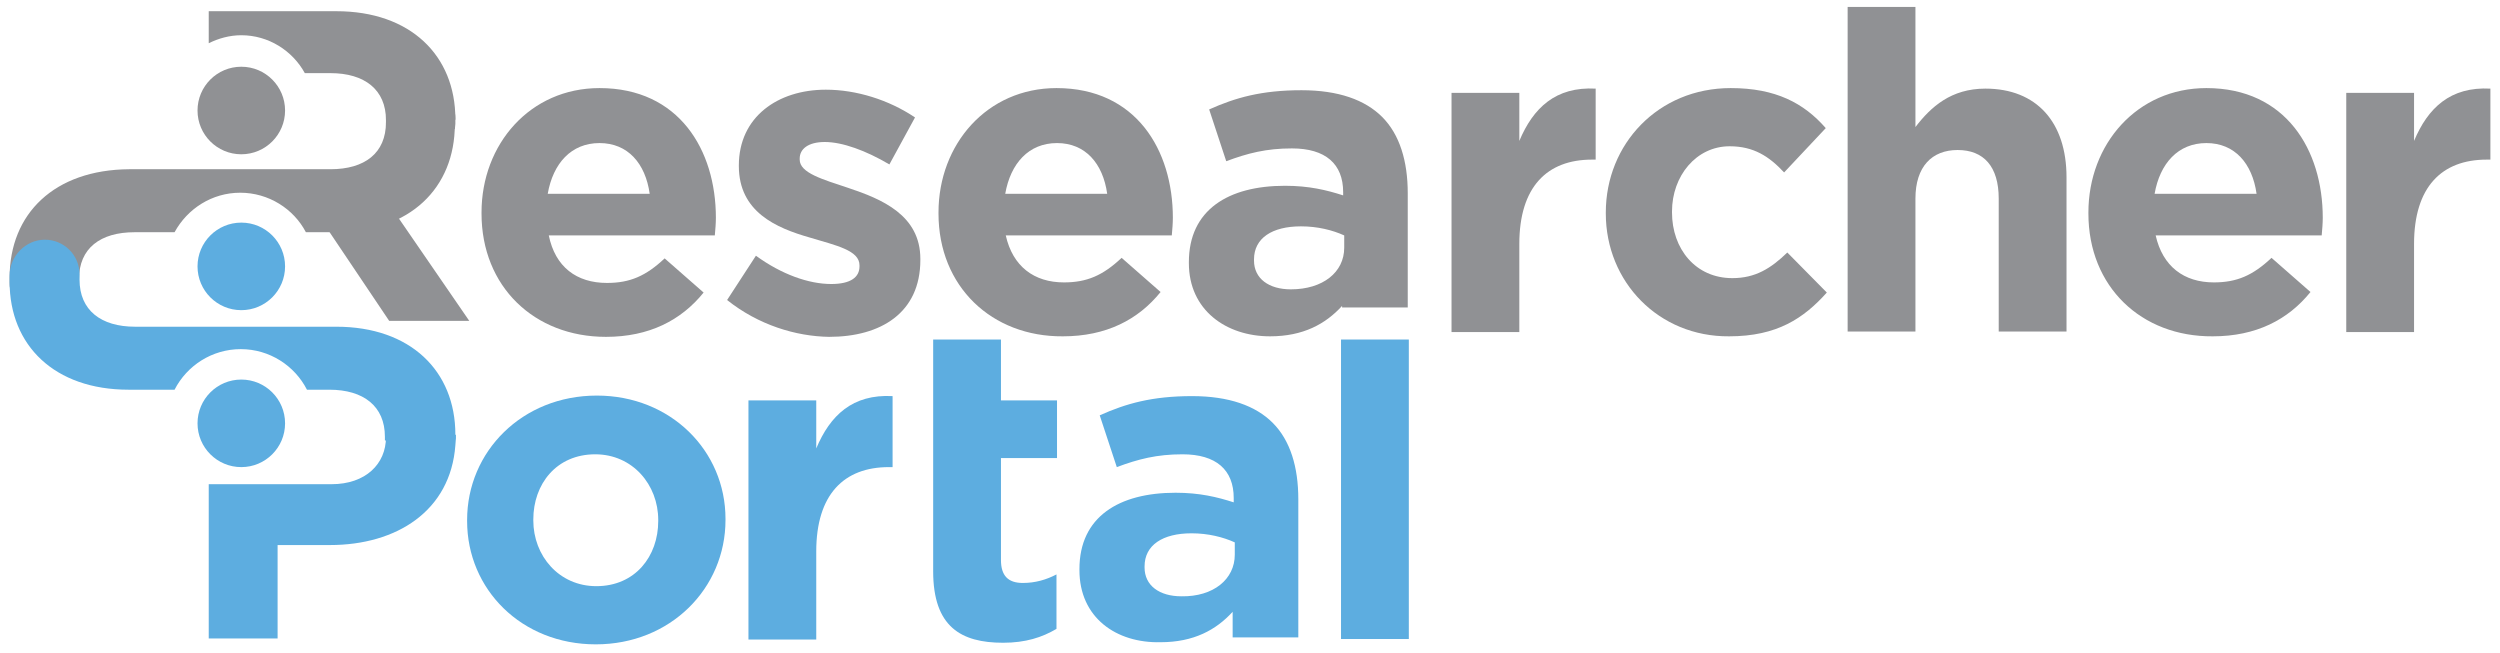
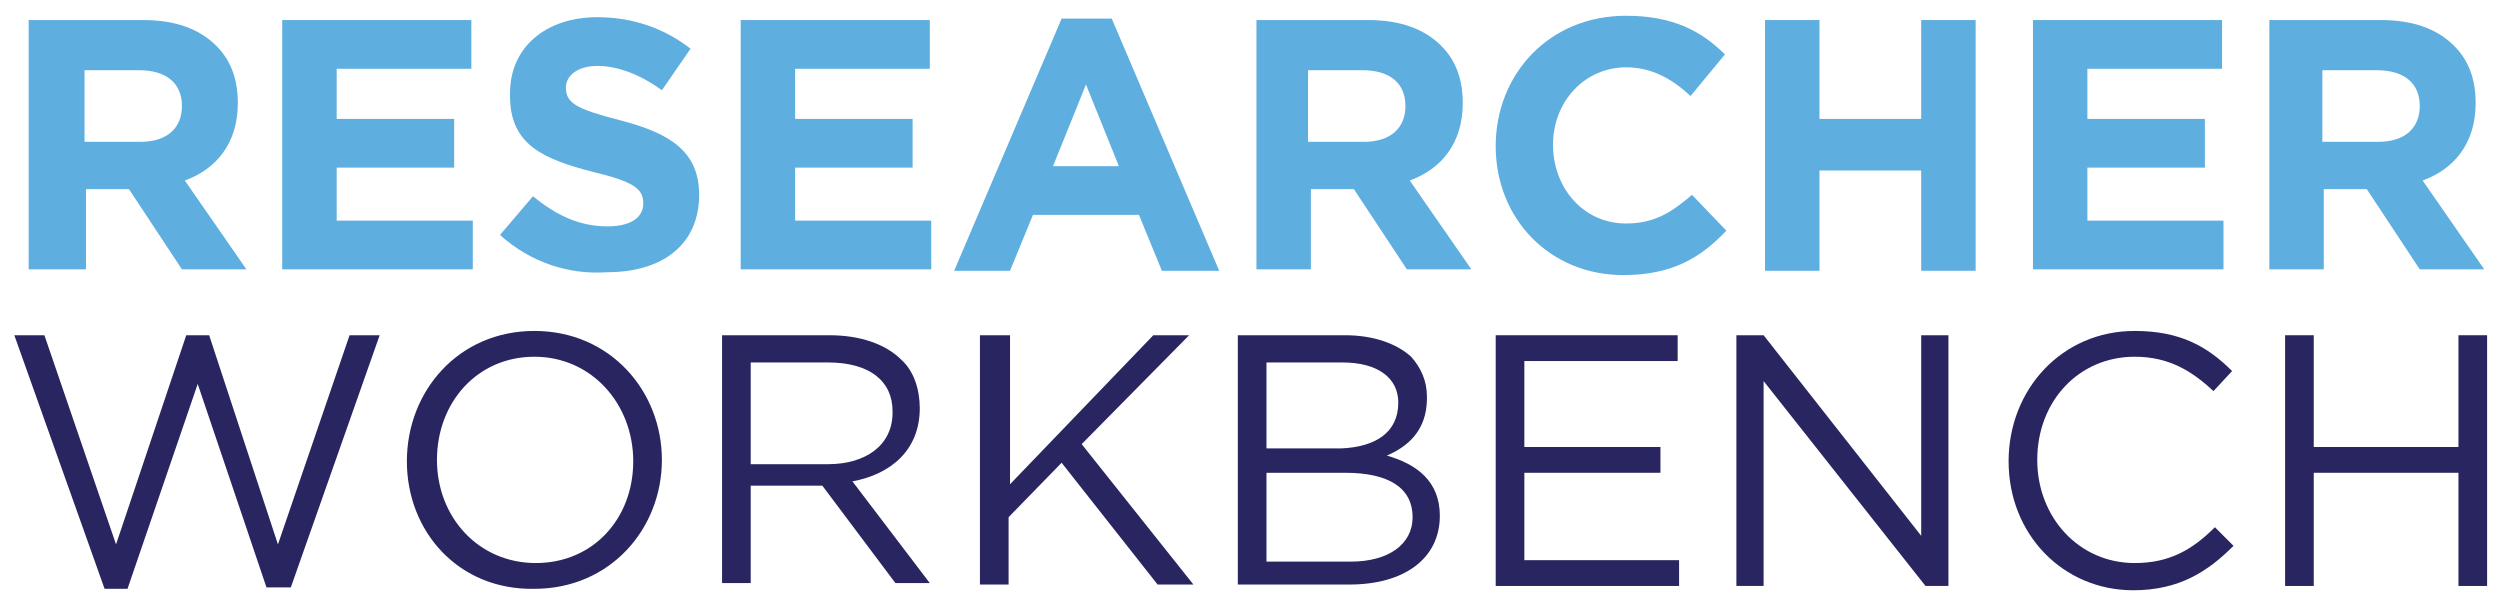
- <svg xmlns="http://www.w3.org/2000/svg" version="1.1" id="Layer_1" x="0px" y="0px" viewBox="0 0 468.3 122.3" style="enable-background:new 0 0 468.3 122.3;" xml:space="preserve">
+ <svg xmlns="http://www.w3.org/2000/svg" version="1.1" id="Layer_1" x="0px" y="0px" viewBox="0 0 174.5 41.8" style="enable-background:new 0 0 174.5 41.8;" xml:space="preserve">
  <style type="text/css">
- 	.st0{fill:#909194;}
- 	.st1{fill:#5DADE0;}
+ 	.st0{fill:#5EAEE0;}
+ 	.st1{fill:#282560;}
</style>
  <g>
-     <path class="st0" d="M85.3,22.2c0-0.3,0-0.7-0.1-1l-12.9,1l0,0.5v0.2c0,5.8-4,8.8-10.4,8.8h-3.8l0,0H24.2C10.2,31.8,1.8,40,1.8,52   v0.2c0,0.2,0,0.3,0,0.5c0,0.1,0,0.2,0,0.3c0,0.3,0,0.7,0.1,1l12.9-1l0-0.5v-0.2c0-5.8,4-8.8,10.4-8.8l7.5,0c2.4-4.4,7-7.4,12.3-7.4   c5.3,0,10,3,12.3,7.4l5.6,0c13.9,0,22.3-8.3,22.3-20.2V23c0-0.2,0-0.3,0-0.5C85.3,22.5,85.3,22.3,85.3,22.2z" />
-     <g>
-       <path class="st0" d="M90.2,40v-0.2c0-12.8,9.1-23.3,22.1-23.3c14.9,0,21.8,11.6,21.8,24.3c0,1-0.1,2.2-0.2,3.3h-31.1    C104,50,108,53,113.7,53c4.3,0,7.3-1.3,10.8-4.6l7.3,6.4c-4.2,5.2-10.2,8.3-18.3,8.3C100.1,63.1,90.2,53.7,90.2,40z M121.7,36.3    c-0.8-5.7-4.1-9.5-9.4-9.5c-5.3,0-8.7,3.8-9.7,9.5H121.7z" />
-       <path class="st0" d="M136.2,56.2l5.4-8.3c4.8,3.5,9.9,5.3,14.1,5.3c3.7,0,5.3-1.3,5.3-3.3v-0.2c0-2.8-4.3-3.7-9.3-5.2    c-6.3-1.8-13.3-4.8-13.3-13.4V31c0-9.1,7.3-14.2,16.3-14.2c5.7,0,11.8,1.9,16.7,5.2l-4.8,8.8c-4.4-2.6-8.8-4.2-12.1-4.2    c-3.1,0-4.7,1.3-4.7,3.1v0.2c0,2.5,4.3,3.7,9.1,5.3c6.3,2.1,13.5,5.1,13.5,13.3v0.2c0,9.9-7.4,14.4-17.1,14.4    C149.1,63,142.1,60.9,136.2,56.2z" />
-       <path class="st0" d="M175.8,40v-0.2c0-12.8,9.1-23.3,22.1-23.3c14.9,0,21.8,11.6,21.8,24.3c0,1-0.1,2.2-0.2,3.3h-31.1    c1.3,5.8,5.3,8.8,10.9,8.8c4.3,0,7.3-1.3,10.8-4.6l7.3,6.4c-4.2,5.2-10.2,8.3-18.3,8.3C185.8,63.1,175.8,53.7,175.8,40z     M207.4,36.3c-0.8-5.7-4.1-9.5-9.4-9.5c-5.3,0-8.7,3.8-9.7,9.5H207.4z" />
-       <path class="st0" d="M222.7,49.3v-0.2c0-9.8,7.4-14.3,18-14.3c4.5,0,7.8,0.8,10.9,1.8V36c0-5.3-3.3-8.2-9.6-8.2    c-4.8,0-8.3,0.9-12.3,2.4l-3.2-9.7c4.9-2.2,9.8-3.6,17.3-3.6c6.9,0,11.9,1.8,15.1,5c3.3,3.3,4.8,8.3,4.8,14.3v21.4h-12.3v-0.3    c-3.1,3.4-7.3,5.7-13.5,5.7C229.7,63,222.7,58.1,222.7,49.3z M251.8,46.4v-2.3c-2.2-1-5-1.7-8.1-1.7c-5.4,0-8.8,2.2-8.8,6.2v0.2    c0,3.4,2.8,5.4,6.9,5.4C247.8,54.2,251.8,51,251.8,46.4z" />
-       <path class="st0" d="M271.9,17.4h12.7v9c2.6-6.2,6.8-10.2,14.3-9.8v13.3h-0.7c-8.4,0-13.6,5.1-13.6,15.8v16.5h-12.7V17.4z" />
-       <path class="st0" d="M300.8,40v-0.2c0-12.8,9.8-23.3,23.4-23.3c8.4,0,13.7,2.8,17.8,7.5l-7.8,8.3c-2.8-3-5.7-4.9-10.2-4.9    c-6.3,0-10.8,5.6-10.8,12.2v0.2c0,6.8,4.4,12.3,11.3,12.3c4.3,0,7.2-1.8,10.3-4.8l7.4,7.5c-4.3,4.8-9.3,8.2-18.3,8.2    C310.7,63.1,300.8,52.8,300.8,40z" />
-       <path class="st0" d="M346.1,1.3h12.7v22.5c2.9-3.8,6.7-7.2,13.1-7.2c9.6,0,15.2,6.3,15.2,16.6v28.9h-12.7V37.2    c0-6-2.8-9.1-7.7-9.1c-4.8,0-7.9,3.1-7.9,9.1v24.9h-12.7V1.3z" />
-       <path class="st0" d="M391.2,40v-0.2c0-12.8,9.1-23.3,22.1-23.3c14.9,0,21.8,11.6,21.8,24.3c0,1-0.1,2.2-0.2,3.3h-31.1    c1.3,5.8,5.3,8.8,10.9,8.8c4.3,0,7.3-1.3,10.8-4.6l7.3,6.4c-4.2,5.2-10.2,8.3-18.3,8.3C401.1,63.1,391.2,53.7,391.2,40z     M422.7,36.3c-0.8-5.7-4.1-9.5-9.4-9.5c-5.3,0-8.7,3.8-9.7,9.5H422.7z" />
-       <path class="st0" d="M439.5,17.4h12.7v9c2.6-6.2,6.8-10.2,14.3-9.8v13.3h-0.7c-8.4,0-13.6,5.1-13.6,15.8v16.5h-12.7V17.4z" />
-     </g>
-     <path class="st0" d="M85.3,23c0-0.2,0-0.3,0-0.5v-0.2c0-11.9-8.4-20.2-22.3-20.2H39.1l0,6c1.8-0.9,3.9-1.5,6.1-1.5   c5.1,0,9.6,2.9,11.9,7.1h4.8c6.4,0,10.4,3.1,10.4,8.8v0.2l0,0.5l12.9,1c0-0.3,0.1-0.6,0.1-1C85.3,23.2,85.3,23.1,85.3,23z" />
-     <path class="st1" d="M87.5,97.6v-0.2c0-12.8,10.3-23.3,24.3-23.3c13.8,0,24.1,10.3,24.1,23.1v0.2c0,12.8-10.3,23.3-24.3,23.3   C97.7,120.7,87.5,110.4,87.5,97.6z M123.3,97.6v-0.2c0-6.6-4.8-12.3-11.8-12.3c-7.3,0-11.6,5.6-11.6,12.2v0.2   c0,6.6,4.8,12.3,11.8,12.3C119,109.8,123.3,104.2,123.3,97.6z" />
-     <path class="st1" d="M140.2,75h12.7v9c2.6-6.2,6.8-10.2,14.3-9.8v13.3h-0.7c-8.4,0-13.6,5.1-13.6,15.8v16.5h-12.7V75z" />
-     <path class="st1" d="M174.8,107V85.8h0V75h0V63.6h12.7V75h10.5v10.8h-10.5v19.1c0,2.9,1.3,4.3,4.1,4.3c2.3,0,4.4-0.6,6.3-1.6v10.2   c-2.7,1.6-5.8,2.6-10,2.6C180,120.4,174.8,117.4,174.8,107z" />
-     <path class="st1" d="M202.2,106.8v-0.2c0-9.8,7.4-14.3,18-14.3c4.5,0,7.8,0.8,10.9,1.8v-0.8c0-5.3-3.3-8.2-9.6-8.2   c-4.8,0-8.3,0.9-12.3,2.4l-3.2-9.7c4.9-2.2,9.8-3.6,17.3-3.6c6.9,0,11.9,1.8,15.1,5c3.3,3.3,4.8,8.3,4.8,14.3v25.9h-12.3v-4.8   c-3.1,3.4-7.3,5.7-13.5,5.7C209.1,120.5,202.2,115.7,202.2,106.8z M231.3,103.9v-2.3c-2.2-1-5-1.7-8.1-1.7c-5.4,0-8.8,2.2-8.8,6.2   v0.2c0,3.4,2.8,5.4,6.9,5.4C227.3,111.8,231.3,108.5,231.3,103.9z" />
-     <path class="st1" d="M251.2,63.6h12.7v56.1h-12.7V63.6z" />
-     <circle class="st1" cx="45.2" cy="49.9" r="8.2" />
-     <circle class="st0" cx="45.2" cy="20.7" r="8.2" />
-     <path class="st0" d="M73.6,39.3l14.3,20.8h-15L60.4,41.5" />
-     <path class="st1" d="M85.3,82.1c0-0.2,0-0.3,0-0.5v-0.2c0-11.9-8.4-20.2-22.3-20.2l-37.7,0c-6.4,0-10.4-3.1-10.4-8.8v-0.2l0-0.1   c0-0.2,0-0.4,0-0.7c0-3.6-2.9-6.5-6.5-6.5S1.8,48,1.8,51.6c0,0,0,0.1,0,0.1c0,0,0,0.1,0,0.1c0,0.1,0,0.1,0,0.2c0,0.1,0,0.1,0,0.2   c0,0.1,0,0.3,0,0.4v0.2c0,11.9,8.4,20.2,22.3,20.2h8.6c2.3-4.5,7-7.6,12.4-7.6s10.1,3.1,12.4,7.6h0.4l0,0h3.8   c6.4,0,10.4,3.1,10.4,8.8v0.2l0,0.5l12.9,1c0-0.3,0.1-0.6,0.1-1C85.3,82.4,85.3,82.2,85.3,82.1z" />
-     <circle class="st1" cx="45.2" cy="79.3" r="8.2" />
-     <g>
-       <path class="st1" d="M85.2,81.5c-0.5-3.1-3.1-5.6-6.4-5.6c-3.4,0-6.1,2.5-6.4,5.8l-0.1,0v0.2c0,5-3.8,8.8-10.2,8.8h-23l0,28.9H52    v-17.5h9.8c12.5,0,22.6-6.4,23.5-18.7c0-0.4,0.1-0.9,0.1-1.3c0-0.2,0-0.3,0-0.5v-0.2L85.2,81.5z" />
-     </g>
+     <path class="st0" d="M2,1.4h8c2.2,0,3.9,0.6,5.1,1.8c1,1,1.5,2.3,1.5,4v0c0,2.8-1.5,4.6-3.7,5.4l4.3,6.2h-4.5l-3.7-5.6h-3v5.6H2   V1.4z M9.8,9.9c1.9,0,2.9-1,2.9-2.5v0c0-1.6-1.1-2.5-3-2.5H5.9v5H9.8z" />
+     <path class="st0" d="M19.7,1.4h13.2v3.4h-9.4v3.5h8.2v3.4h-8.2v3.7H33v3.4H19.7V1.4z" />
+     <path class="st0" d="M34.9,16.4l2.3-2.7c1.6,1.3,3.2,2.1,5.2,2.1c1.6,0,2.5-0.6,2.5-1.6v0c0-1-0.6-1.5-3.5-2.2   c-3.5-0.9-5.8-1.9-5.8-5.3V6.5c0-3.2,2.5-5.3,6.1-5.3c2.5,0,4.7,0.8,6.5,2.2l-2,2.9c-1.5-1.1-3.1-1.7-4.5-1.7s-2.2,0.7-2.2,1.5v0   c0,1.1,0.7,1.5,3.8,2.3c3.5,0.9,5.5,2.2,5.5,5.2v0c0,3.5-2.6,5.4-6.4,5.4C39.7,19.2,37,18.3,34.9,16.4z" />
+     <path class="st0" d="M51.7,1.4h13.2v3.4h-9.4v3.5h8.2v3.4h-8.2v3.7H65v3.4H51.7V1.4z" />
+     <path class="st0" d="M74.1,1.3h3.5l7.5,17.6h-4L79.5,15h-7.4l-1.6,3.9h-3.9L74.1,1.3z M78.1,11.6l-2.3-5.7l-2.3,5.7H78.1z" />
+     <path class="st0" d="M87.5,1.4h8c2.2,0,3.9,0.6,5.1,1.8c1,1,1.5,2.3,1.5,4v0c0,2.8-1.5,4.6-3.7,5.4l4.3,6.2h-4.5l-3.7-5.6h-3v5.6   h-3.8V1.4z M95.2,9.9c1.9,0,2.9-1,2.9-2.5v0c0-1.6-1.1-2.5-3-2.5h-3.8v5H95.2z" />
+     <path class="st0" d="M104.4,10.2L104.4,10.2c0-5,3.7-9.1,9.1-9.1c3.3,0,5.3,1.1,6.9,2.7L118,6.7c-1.3-1.2-2.7-2-4.5-2   c-2.9,0-5.1,2.4-5.1,5.4v0c0,3,2.1,5.5,5.1,5.5c2,0,3.2-0.8,4.6-2l2.4,2.5c-1.8,1.9-3.8,3.1-7.2,3.1   C108.2,19.2,104.4,15.3,104.4,10.2z" />
+     <path class="st0" d="M123.2,1.4h3.8v6.9h7.1V1.4h3.8v17.5h-3.8v-7h-7.1v7h-3.8V1.4z" />
+     <path class="st0" d="M141.9,1.4h13.2v3.4h-9.4v3.5h8.2v3.4h-8.2v3.7h9.5v3.4h-13.3V1.4z" />
+     <path class="st0" d="M158.2,1.4h8c2.2,0,3.9,0.6,5.1,1.8c1,1,1.5,2.3,1.5,4v0c0,2.8-1.5,4.6-3.7,5.4l4.3,6.2h-4.5l-3.7-5.6h-3v5.6   h-3.8V1.4z M166,9.9c1.9,0,2.9-1,2.9-2.5v0c0-1.6-1.1-2.5-3-2.5h-3.8v5H166z" />
+     <path class="st1" d="M1,23.4h2.1l5,14.6L13,23.4h1.6L19.4,38l5-14.6h2.1l-6.2,17.6h-1.7l-4.8-14.2L8.9,41.1H7.3L1,23.4z" />
+     <path class="st1" d="M28.4,32.2L28.4,32.2c0-4.9,3.6-9.1,8.9-9.1s8.9,4.2,8.9,9v0c0,4.8-3.6,9-8.9,9C32,41.2,28.4,37.1,28.4,32.2z    M44.2,32.2L44.2,32.2c0-4-2.9-7.3-6.9-7.3s-6.8,3.2-6.8,7.2v0c0,4,2.9,7.2,6.9,7.2S44.2,36.2,44.2,32.2z" />
+     <path class="st1" d="M50.4,23.4h7.5c2.1,0,3.9,0.6,5,1.7c0.9,0.8,1.3,2.1,1.3,3.4v0c0,2.9-2,4.6-4.7,5.1l5.4,7.1h-2.4l-5.1-6.8h-5   v6.8h-2V23.4z M57.8,32.4c2.6,0,4.5-1.3,4.5-3.6v-0.1c0-2.1-1.6-3.4-4.5-3.4h-5.4v7.1H57.8z" />
+     <path class="st1" d="M68.5,23.4h2v10.4l10-10.4h2.5l-7.5,7.6l7.8,9.8h-2.5l-6.7-8.5l-3.7,3.8v4.7h-2V23.4z" />
+     <path class="st1" d="M86.5,23.4h7.4c2,0,3.6,0.6,4.6,1.5c0.7,0.8,1.1,1.7,1.1,2.8v0.1c0,2.3-1.4,3.4-2.8,4c2.1,0.6,3.7,1.8,3.7,4.2   v0c0,3-2.5,4.8-6.3,4.8h-7.8V23.4z M97.6,28.1c0-1.7-1.4-2.8-3.9-2.8h-5.3v6h5.2C96,31.2,97.6,30.2,97.6,28.1L97.6,28.1z M93.9,33   h-5.5v6.2h5.9c2.6,0,4.3-1.2,4.3-3.1v0C98.6,34.1,97,33,93.9,33z" />
+     <path class="st1" d="M104.5,23.4h12.6v1.8h-10.7v6h9.5V33h-9.5v6.1h10.8v1.8h-12.8V23.4z" />
+     <path class="st1" d="M121.3,23.4h1.8l11,14v-14h1.9v17.5h-1.6l-11.3-14.3v14.3h-1.9V23.4z" />
+     <path class="st1" d="M140.2,32.2L140.2,32.2c0-5,3.7-9.1,8.8-9.1c3.2,0,5.1,1.1,6.8,2.8l-1.3,1.4c-1.5-1.4-3.1-2.4-5.5-2.4   c-3.9,0-6.8,3.1-6.8,7.2v0c0,4,2.9,7.2,6.8,7.2c2.4,0,4-0.9,5.6-2.5l1.3,1.3c-1.8,1.8-3.8,3.1-7,3.1   C144,41.2,140.2,37.3,140.2,32.2z" />
+     <path class="st1" d="M159.5,23.4h2v7.8h10.1v-7.8h2v17.5h-2v-7.9h-10.1v7.9h-2V23.4z" />
  </g>
</svg>
